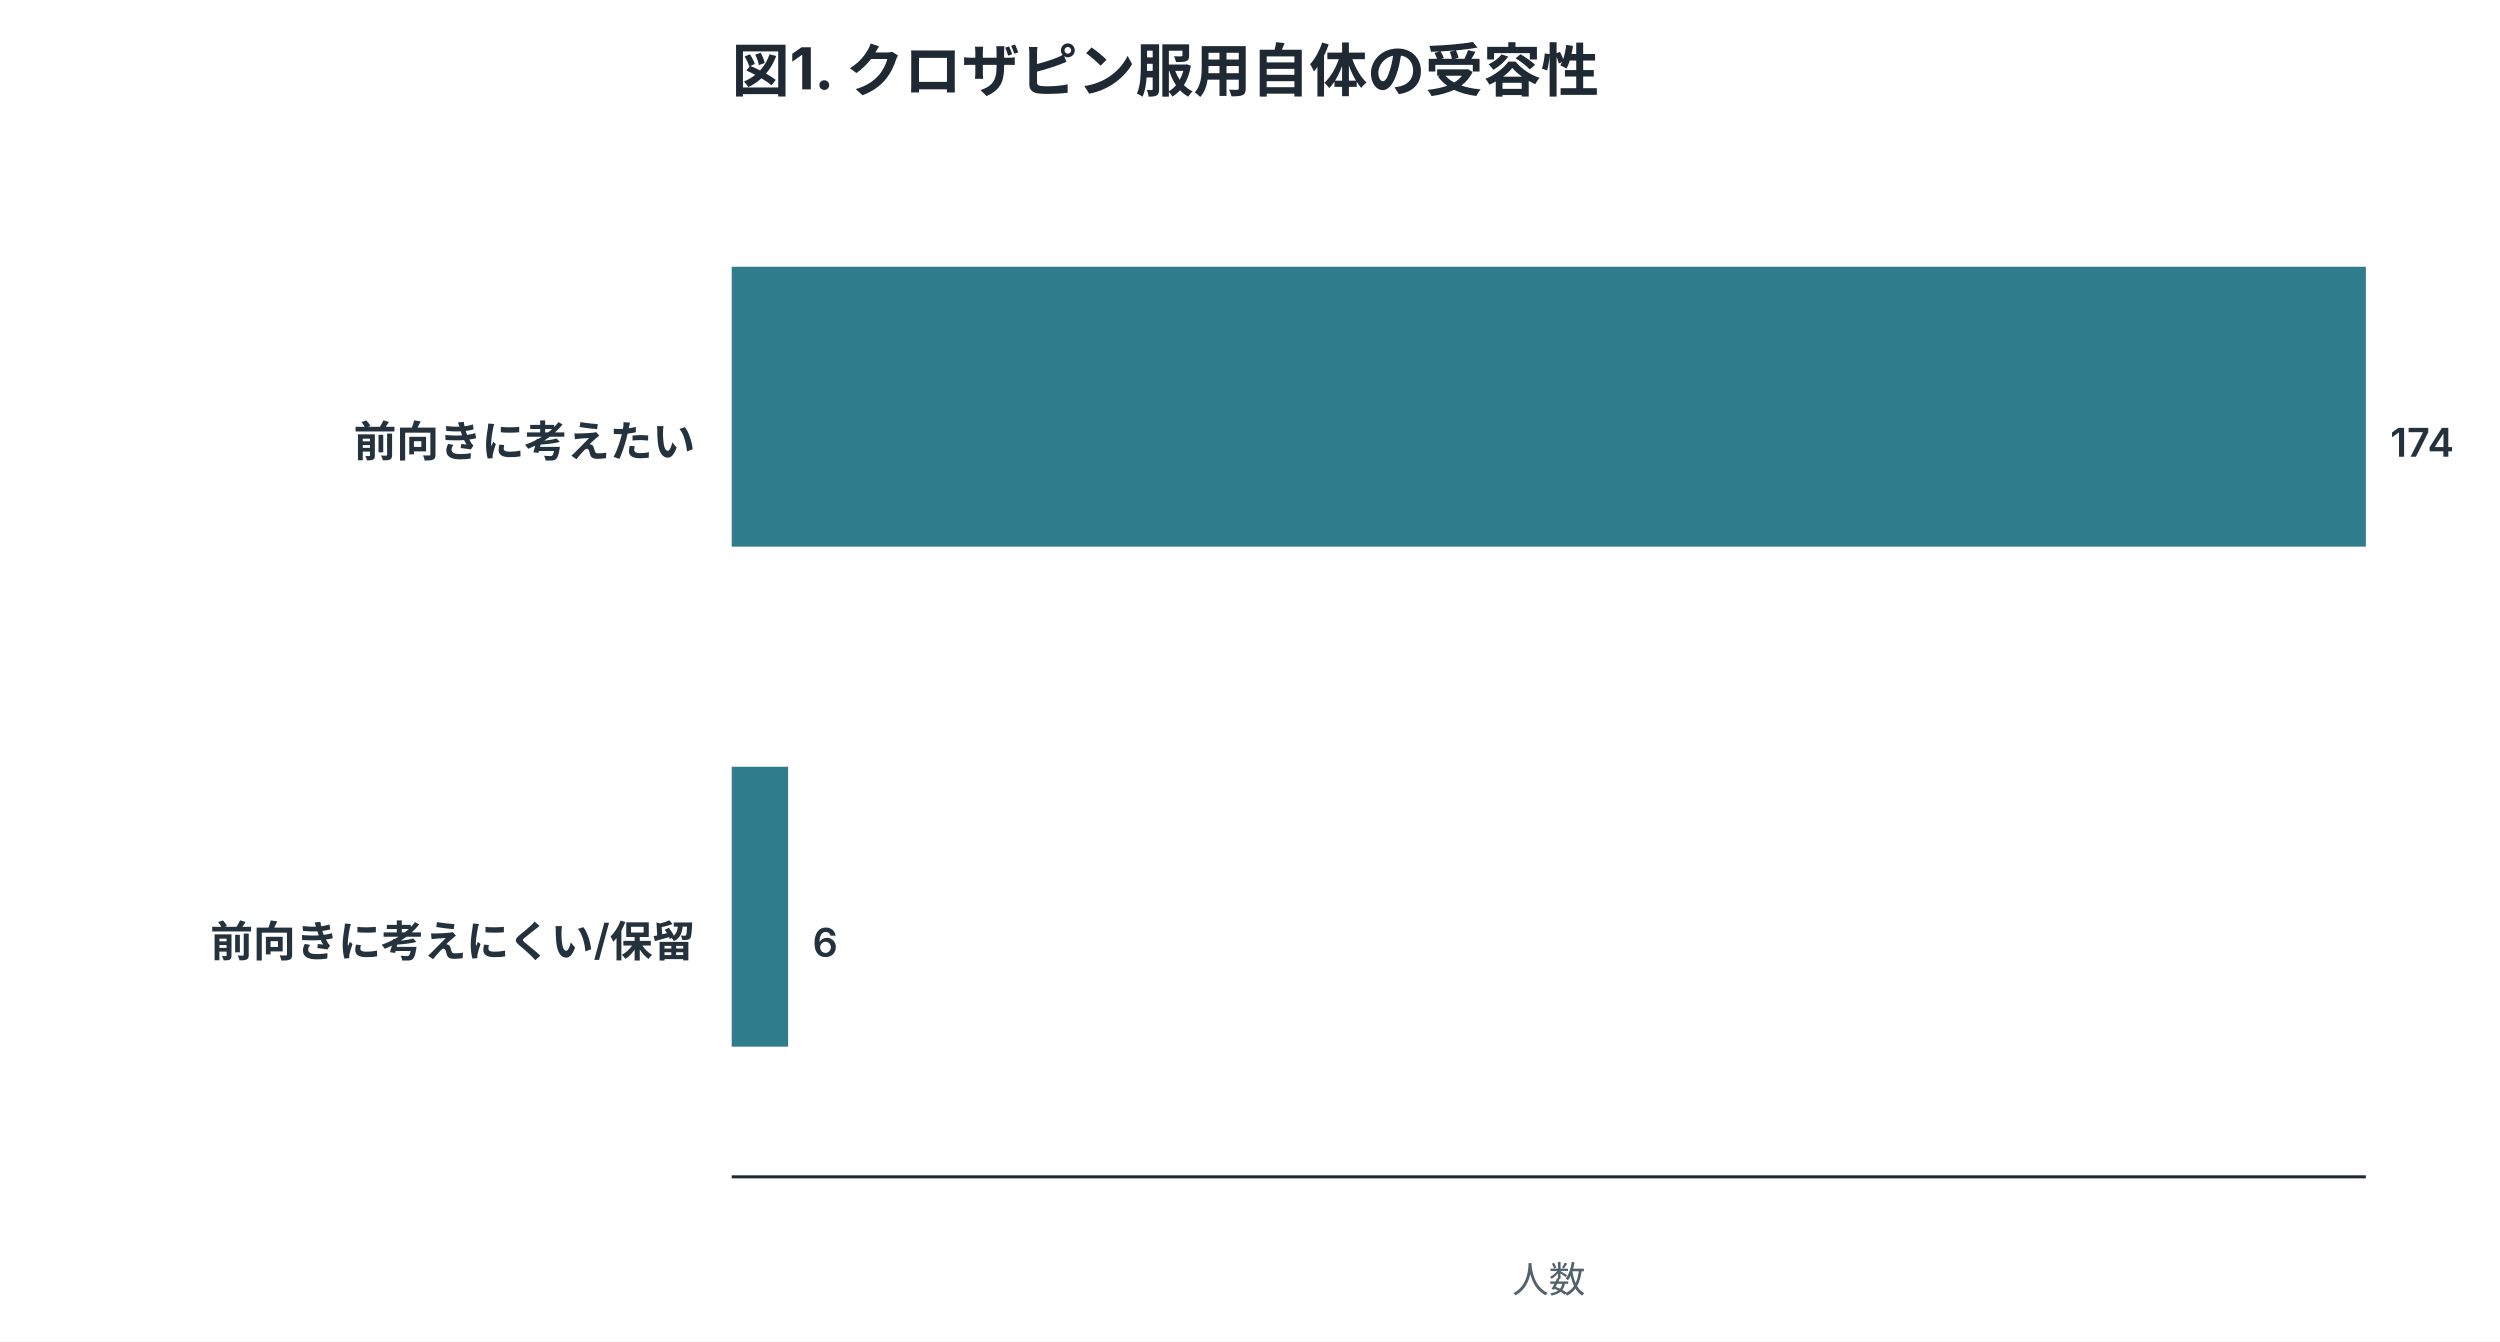
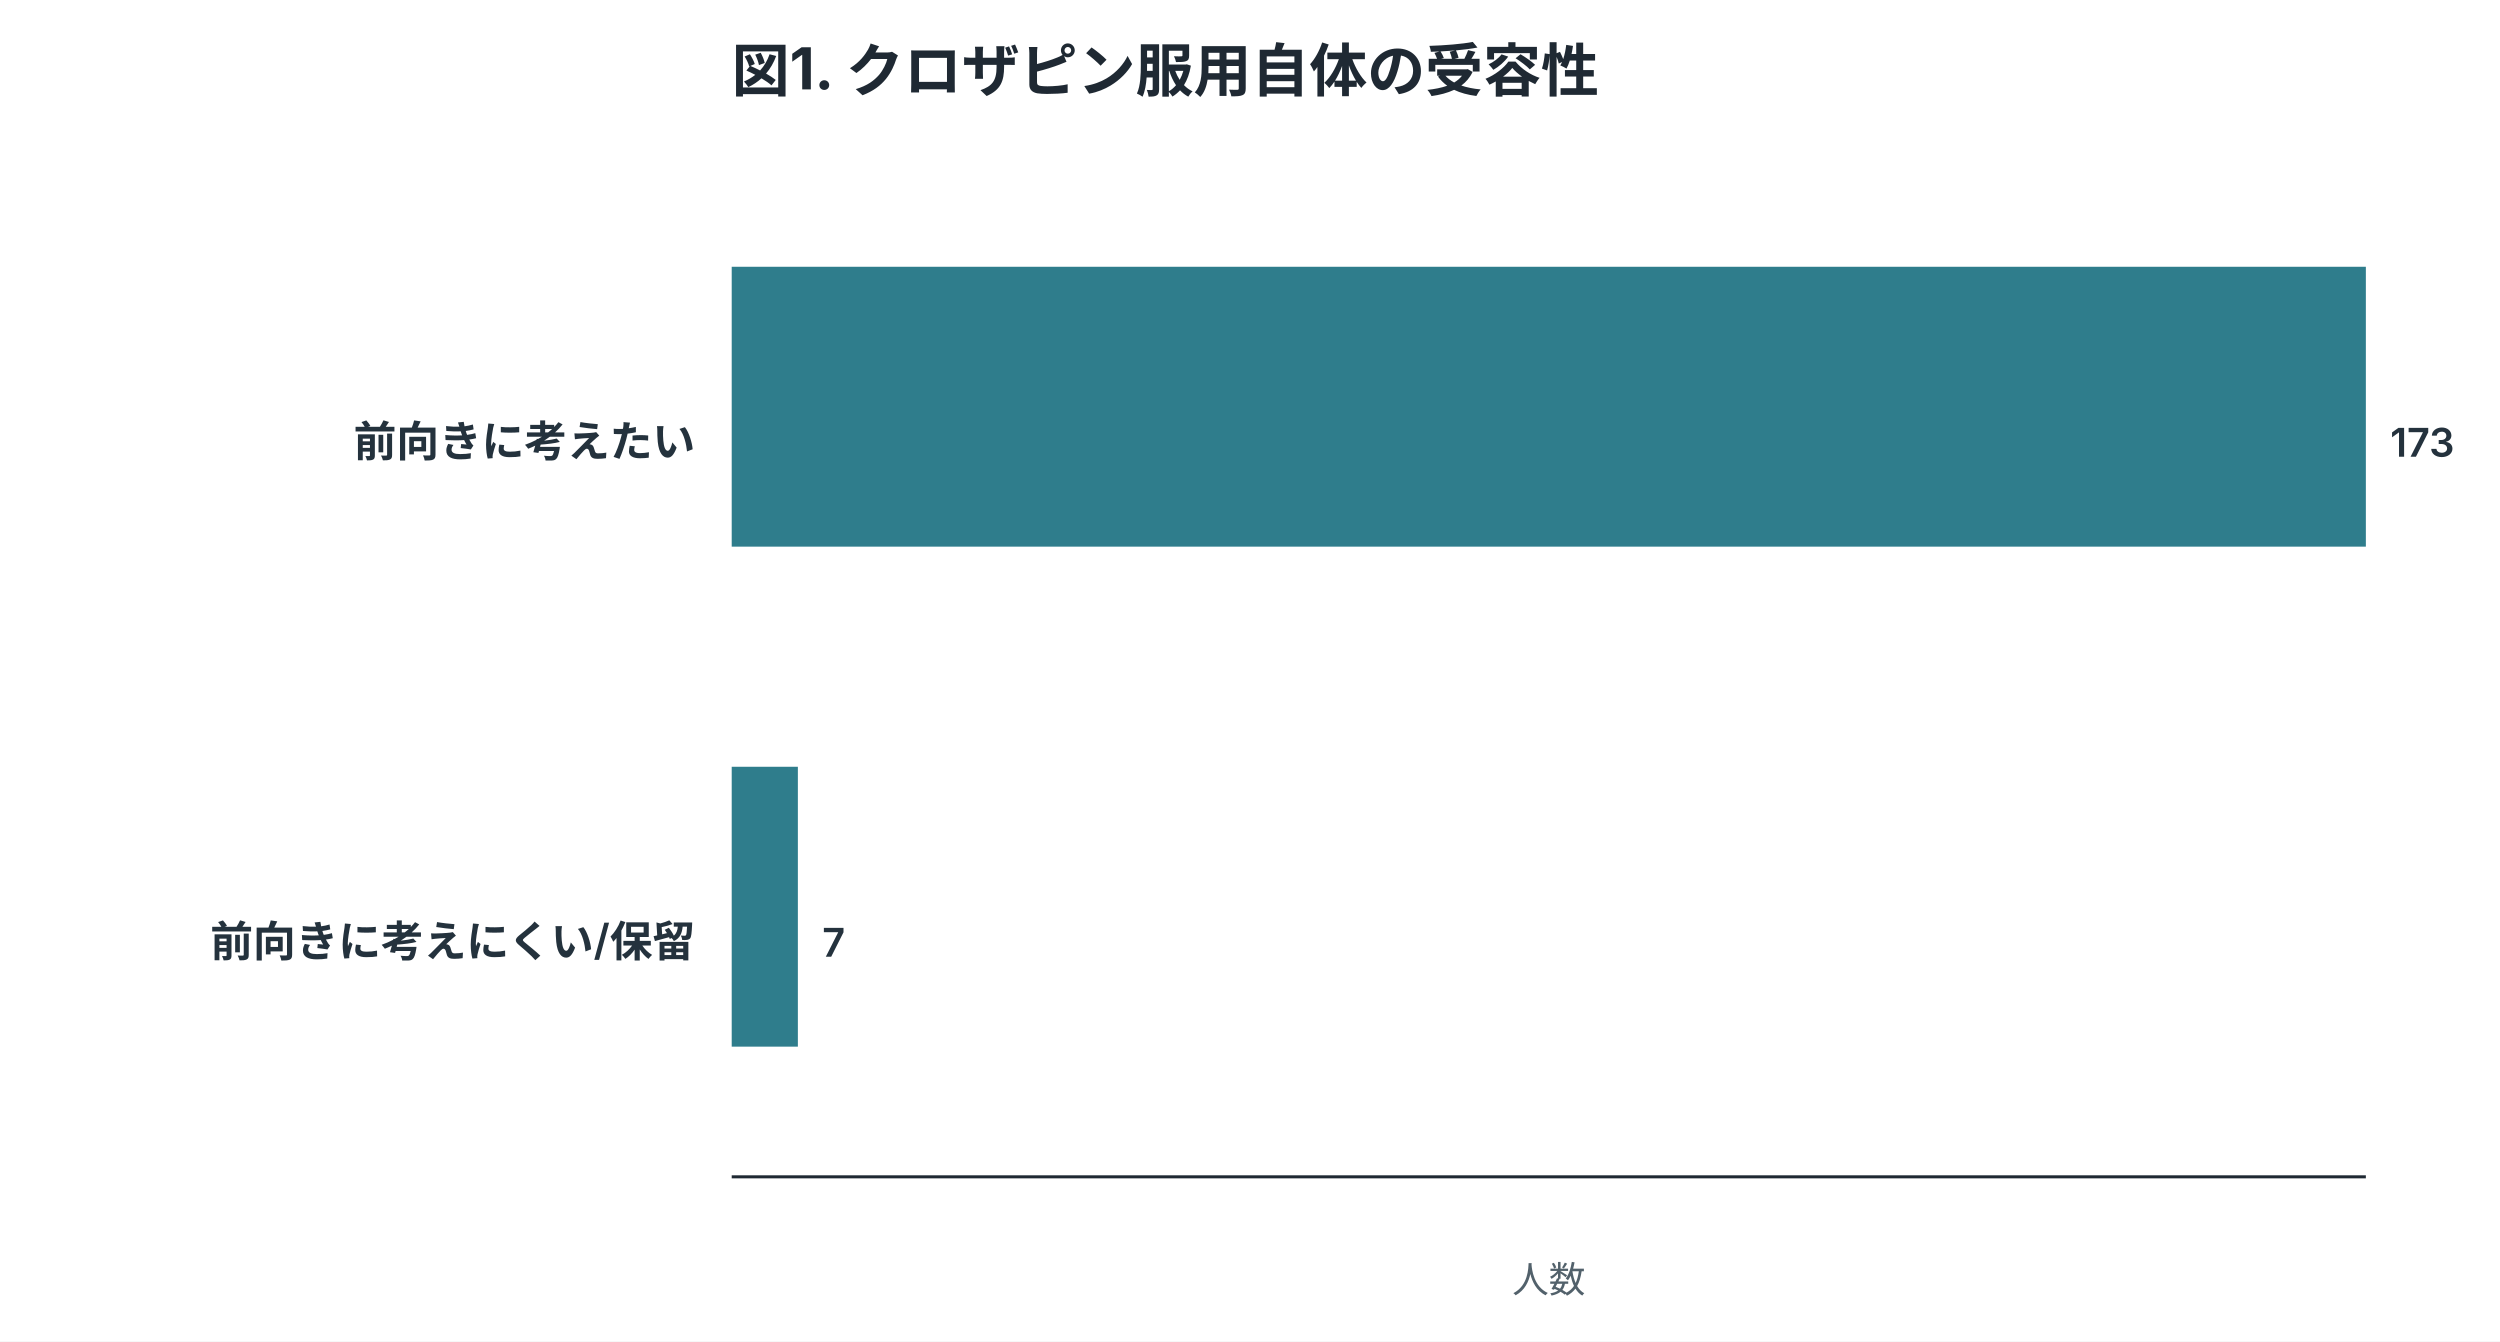
<svg xmlns="http://www.w3.org/2000/svg" width="820" height="440" viewBox="0 0 820 440" role="img">
  <style>
.title{font:700 19px -apple-system,BlinkMacSystemFont,"Segoe UI",sans-serif;fill:#1f2933}
.label{font:600 14px -apple-system,BlinkMacSystemFont,"Segoe UI",sans-serif;fill:#24323d}
.num{font:600 13px -apple-system,BlinkMacSystemFont,"Segoe UI",sans-serif;fill:#24323d}
.axis,.legend,.note{font:12px -apple-system,BlinkMacSystemFont,"Segoe UI",sans-serif;fill:#52616b}
.inside{font:700 13px -apple-system,BlinkMacSystemFont,"Segoe UI",sans-serif;fill:white}
.big{font:700 34px -apple-system,BlinkMacSystemFont,"Segoe UI",sans-serif;fill:#1f2933}
</style>
  <rect width="100%" height="100%" fill="white" />
  <text x="240" y="30" class="title">図1. クロザピン服用自体の受容性</text>
  <text x="228" y="149.8" text-anchor="end" class="label">前向きに考えたい</text>
  <rect x="240" y="87.5" width="536.0" height="91.8" fill="#2f7d8c" />
-   <text x="784.0" y="149.8" class="num">174</text>
+   <text x="784.0" y="149.8" class="num">173</text>
  <text x="228" y="313.8" text-anchor="end" class="label">前向きに考えにくい/保留</text>
-   <rect x="240" y="251.5" width="18.5" height="91.8" fill="#2f7d8c" />
-   <text x="266.5" y="313.8" class="num">6</text>
+   <rect x="240" y="251.5" width="21.7" height="91.8" fill="#2f7d8c" />
+   <text x="269.7" y="313.8" class="num">7</text>
  <line x1="240" y1="386" x2="776" y2="386" stroke="#1f2933" />
  <text x="508.0" y="424" text-anchor="middle" class="axis">人数</text>
</svg>
